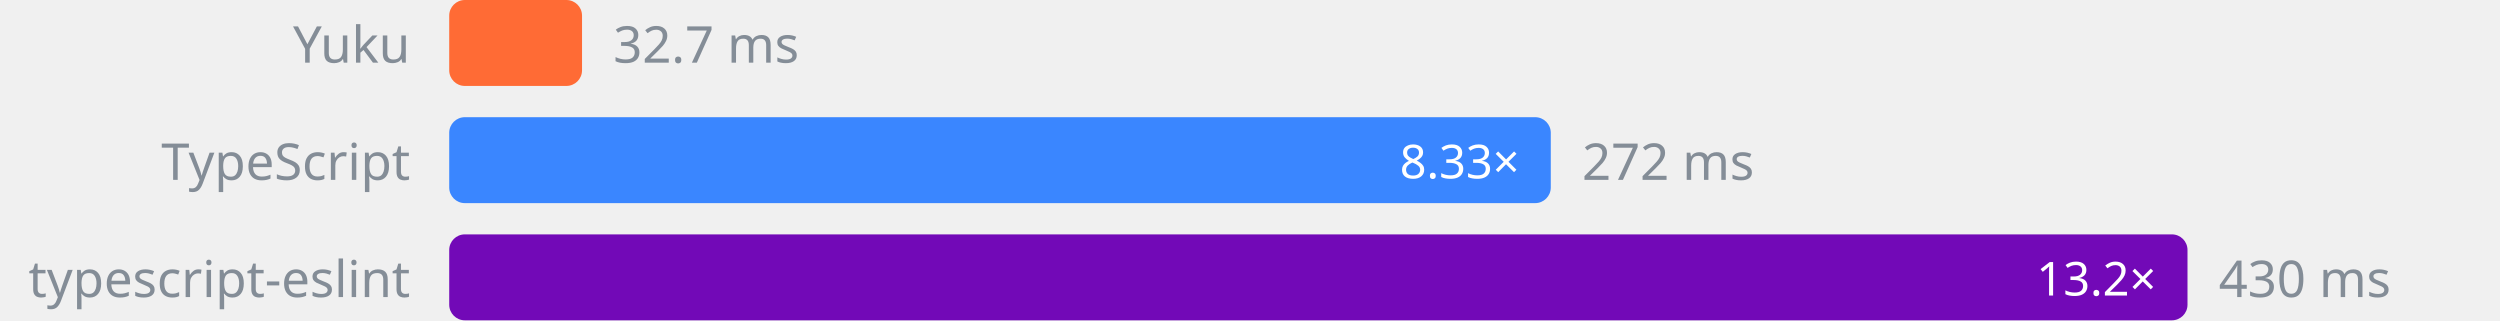
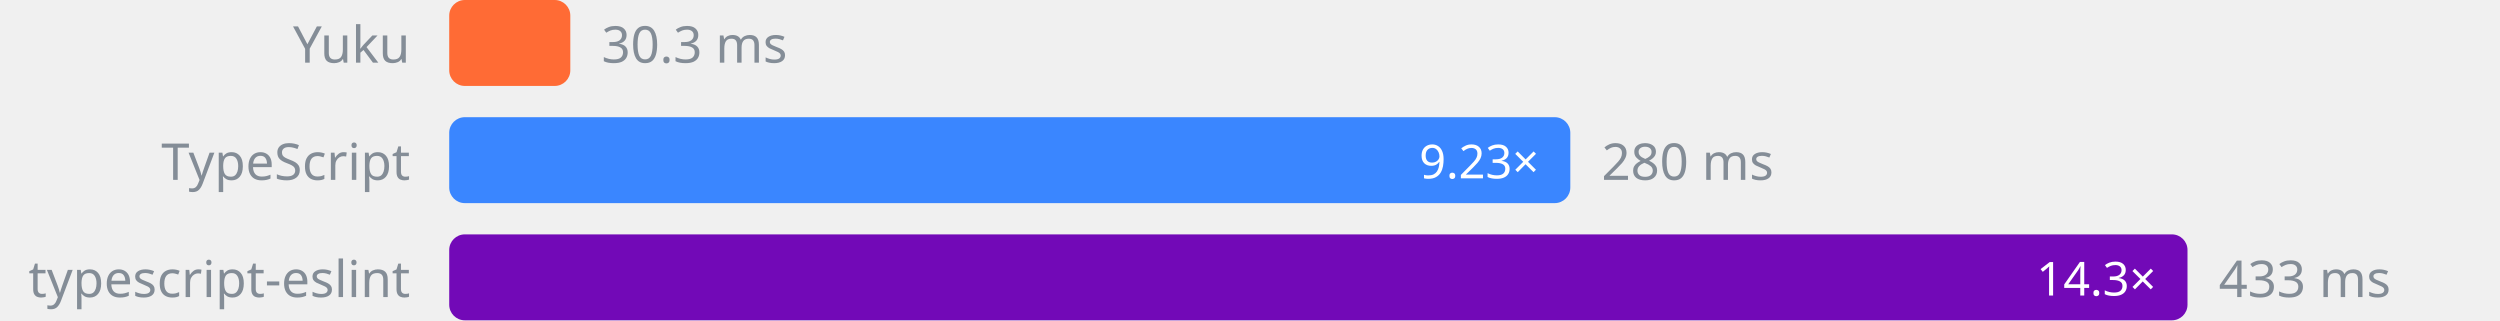
<svg xmlns="http://www.w3.org/2000/svg" width="640" height="82" viewBox="0 0 640 82">
  <style>
    text { font: 13px -apple-system, BlinkMacSystemFont, "Segoe UI", "Noto Sans", Helvetica, Arial, sans-serif; fill: #848d97; dominant-baseline: central; font-variant-numeric: tabular-nums }
    .ratio { font-size: 12px; fill: #fff }
  </style>
  <text x="105" y="11" text-anchor="end">Yuku</text>
-   <rect x="115" y="0" width="34" height="22" rx="4" fill="#FF6B35" />
-   <text x="157" y="11">32.7 ms</text>
+   <rect x="115" y="0" width="31" height="22" rx="4" fill="#FF6B35" />
+   <text x="154" y="11">30.3 ms</text>
  <text x="105" y="41" text-anchor="end">TypeScript</text>
-   <rect x="115" y="30" width="282" height="22" rx="4" fill="#3A86FF" />
-   <text x="405" y="41">272 ms</text>
-   <text class="ratio" x="389" y="41" text-anchor="end">8.33×</text>
+   <rect x="115" y="30" width="287" height="22" rx="4" fill="#3A86FF" />
+   <text x="410" y="41">280 ms</text>
+   <text class="ratio" x="394" y="41" text-anchor="end">9.23×</text>
  <text x="105" y="71" text-anchor="end">typescript-eslint</text>
  <rect x="115" y="60" width="445" height="22" rx="4" fill="#7209B7" />
-   <text x="568" y="71">430 ms</text>
-   <text class="ratio" x="552" y="71" text-anchor="end">13.2×</text>
+   <text x="568" y="71">433 ms</text>
+   <text class="ratio" x="552" y="71" text-anchor="end">14.3×</text>
</svg>
